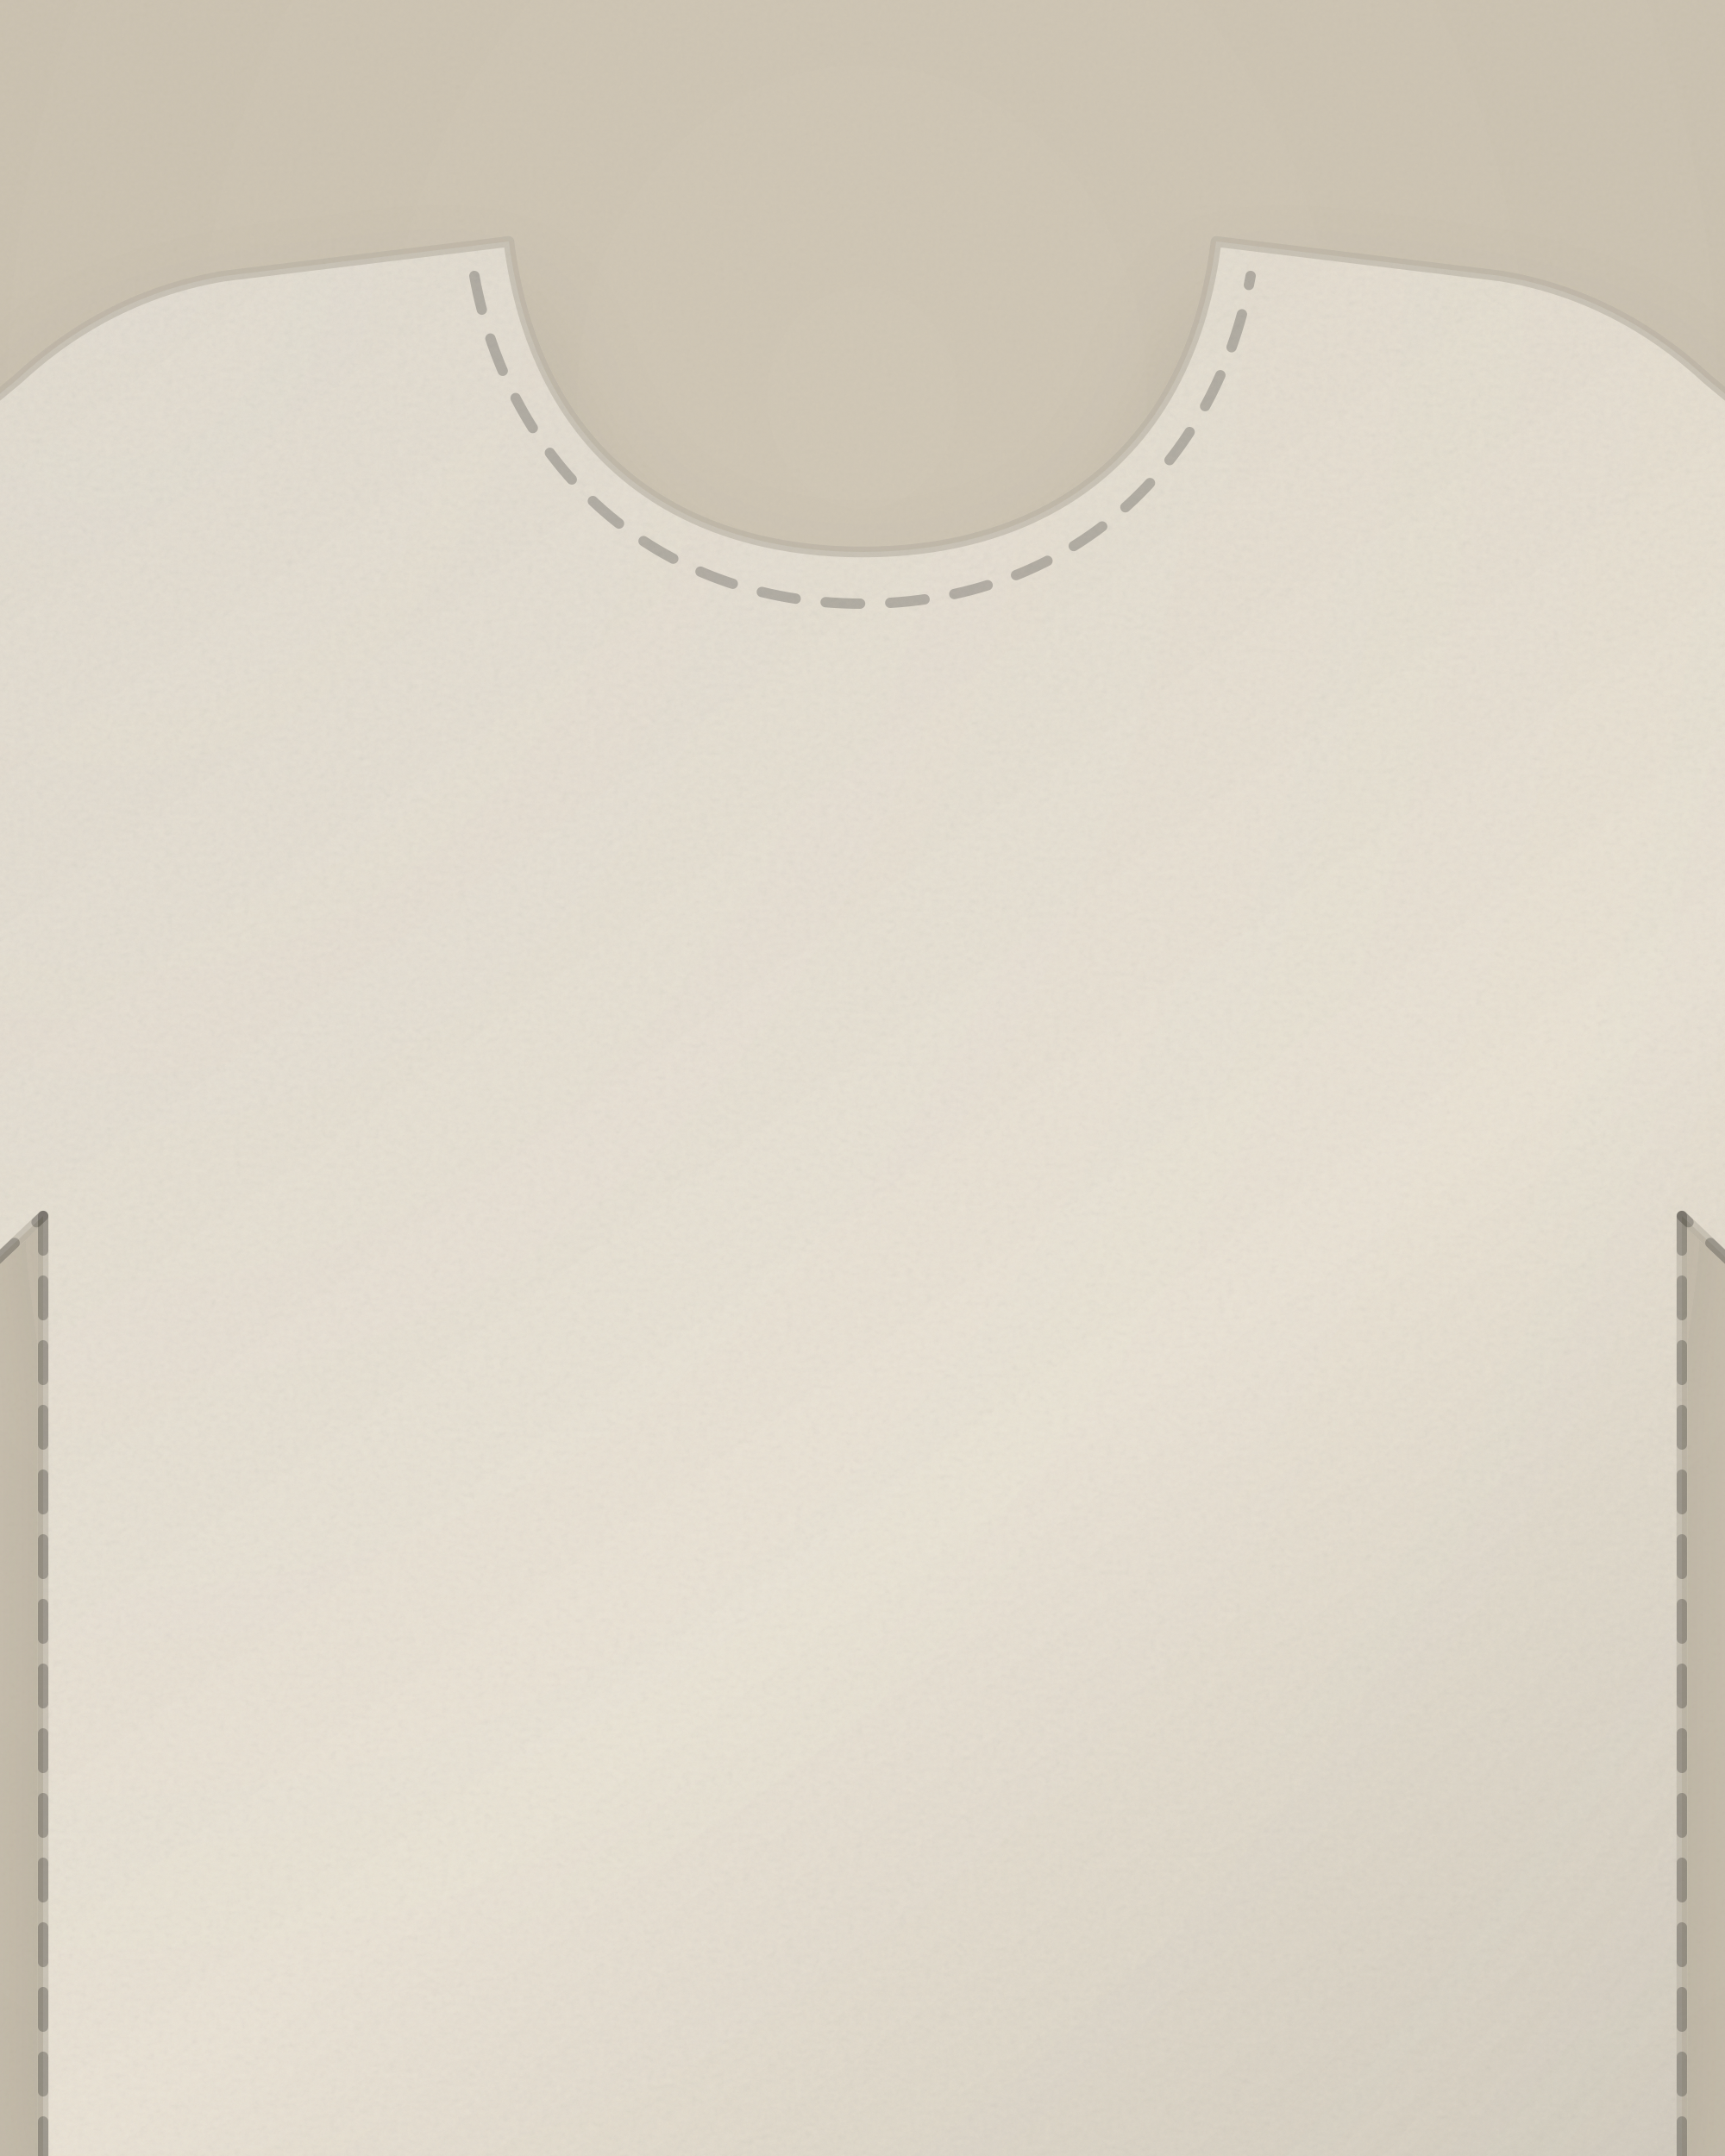
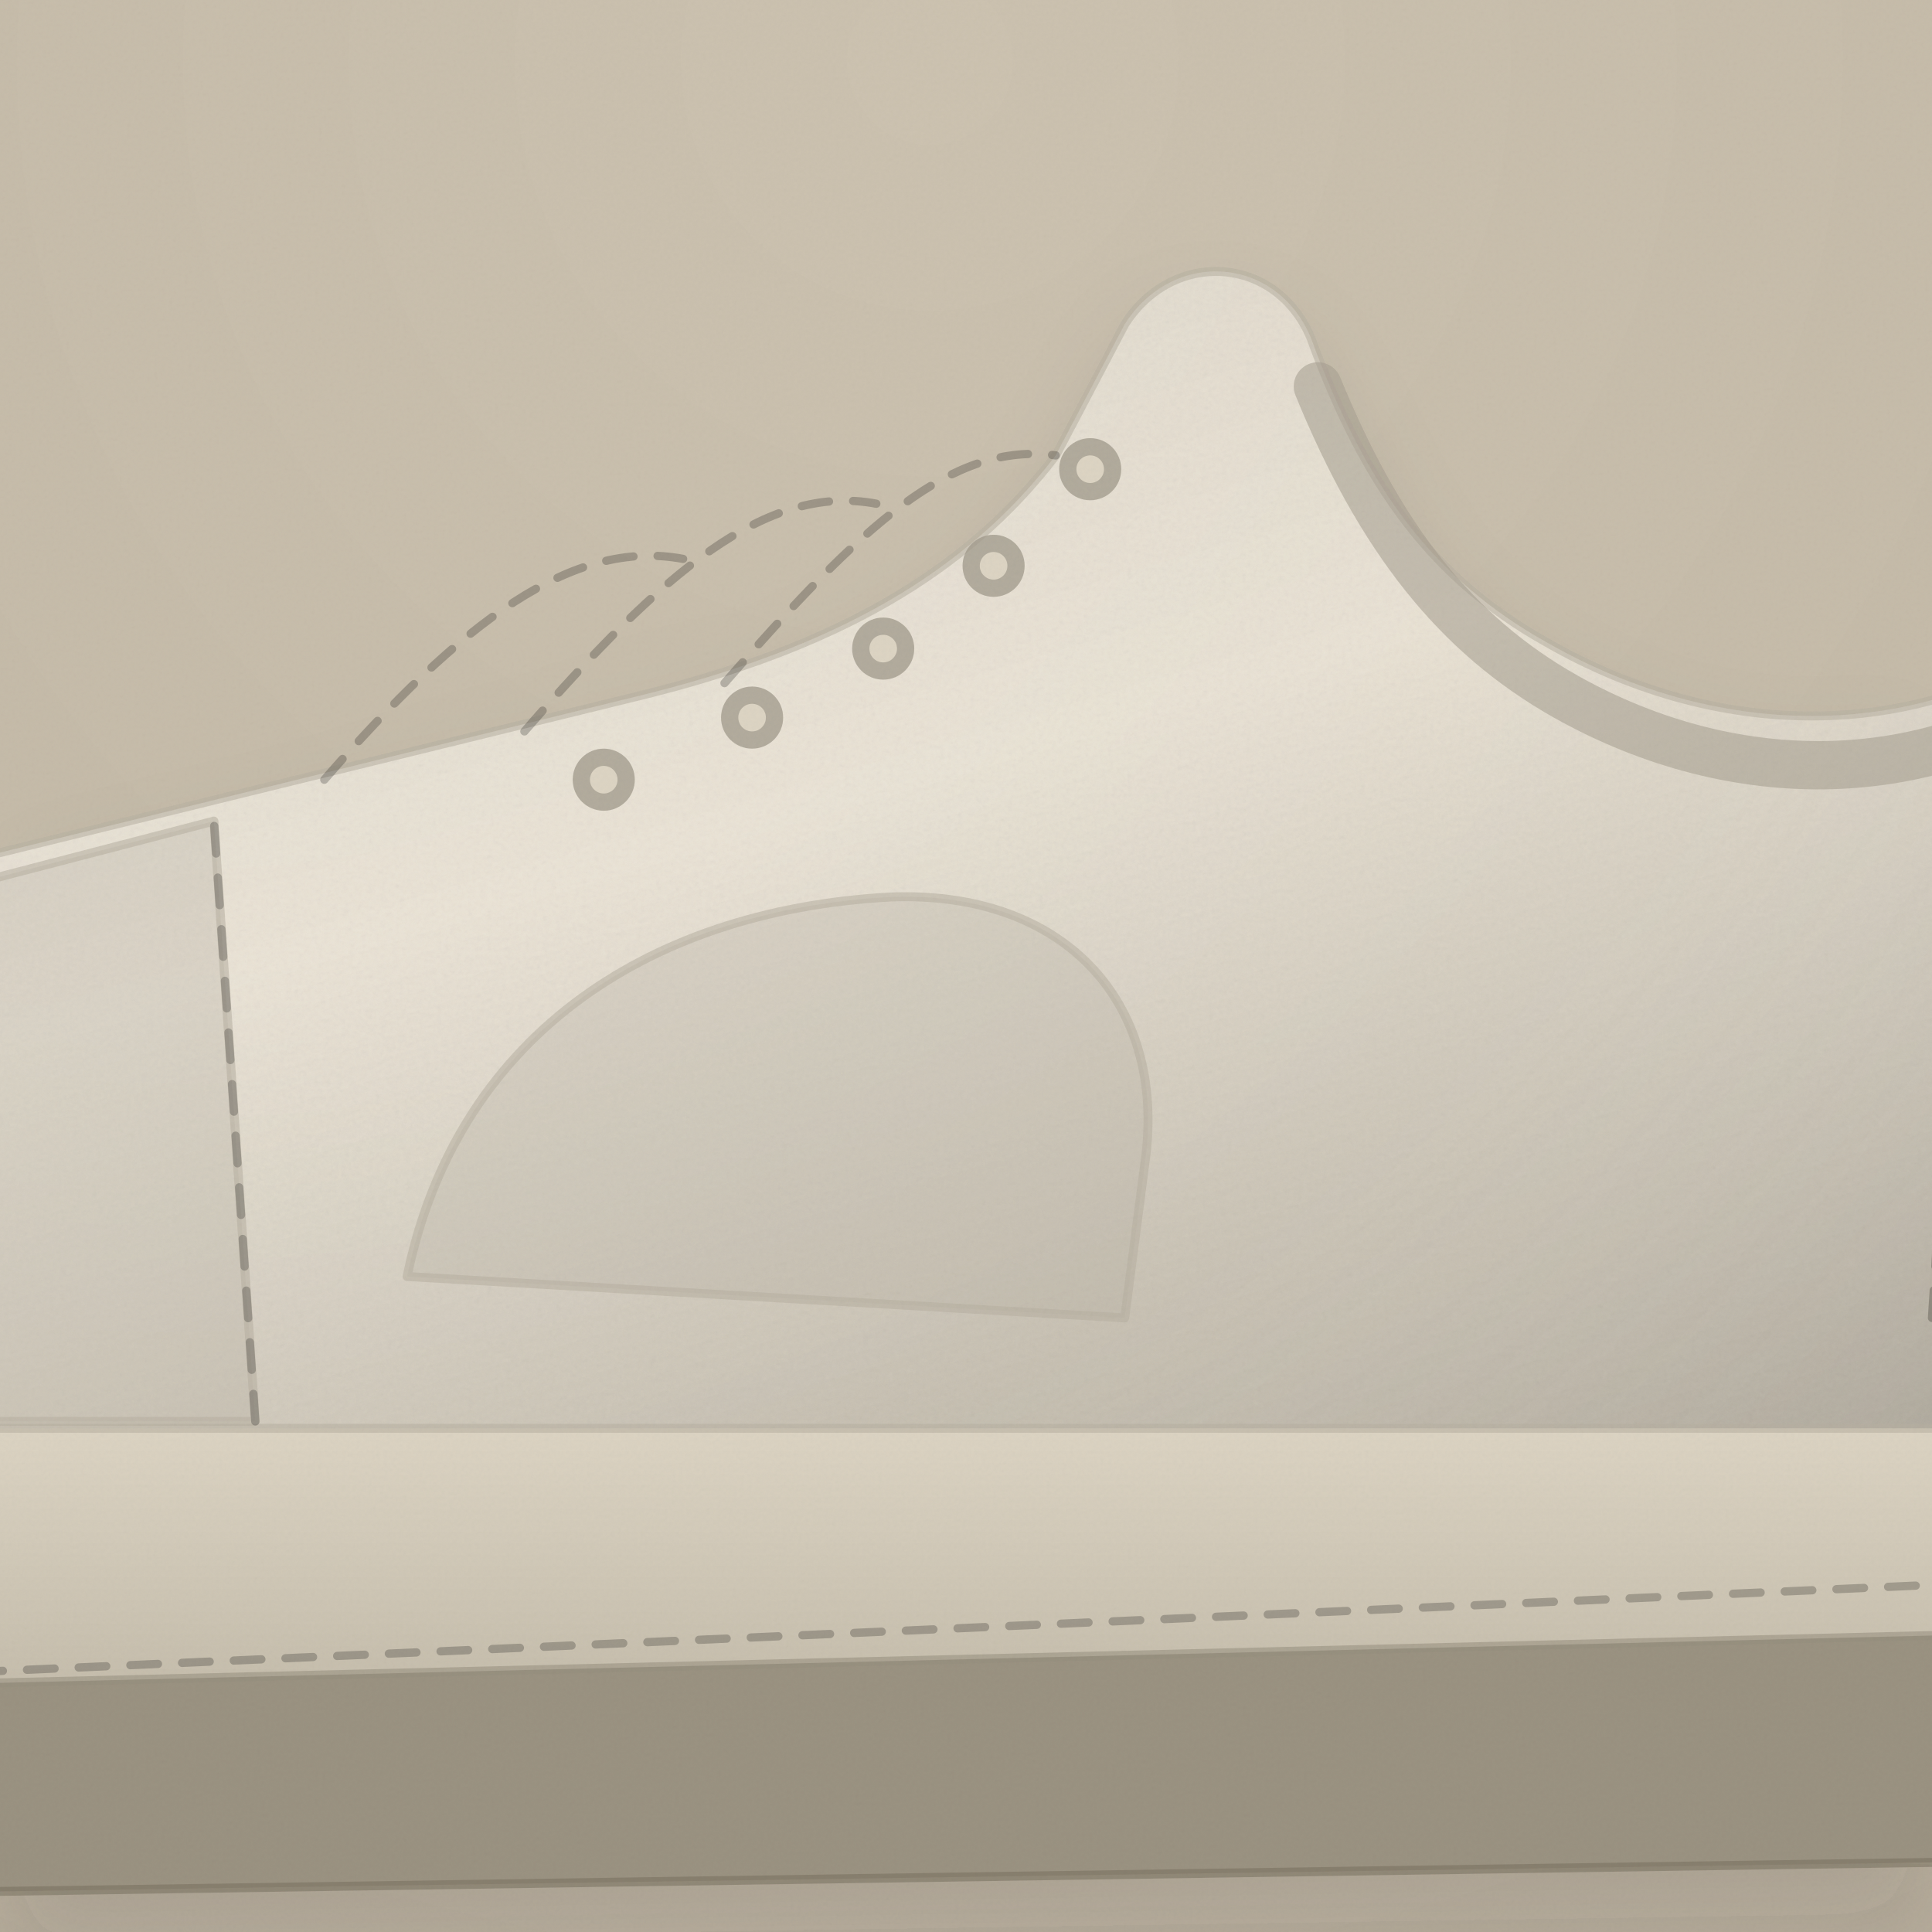
- <svg xmlns="http://www.w3.org/2000/svg" viewBox="300 236 400 500" width="1000" height="1250" role="img" aria-label="camiseta">
+ <svg xmlns="http://www.w3.org/2000/svg" viewBox="330 400 560 420" width="1200" height="1200" role="img" aria-label="zapatilla">
  <defs>
-     <radialGradient id="bg-tee-E8E1D3-detail" cx="50%" cy="36%" r="80%">
-       <stop offset="0%" stop-color="#d0c7b6" />
-       <stop offset="100%" stop-color="#aea594" />
+     <radialGradient id="bg-court-E8E1D3-detail" cx="50%" cy="38%" r="78%">
+       <stop offset="0%" stop-color="#ccc2b0" />
+       <stop offset="100%" stop-color="#aaa08e" />
    </radialGradient>
-     <linearGradient id="cloth-tee-E8E1D3-detail" x1="16%" y1="0%" x2="88%" y2="100%">
+     <linearGradient id="upper-court-E8E1D3-detail" x1="14%" y1="0%" x2="86%" y2="100%">
      <stop offset="0%" stop-color="#dad3c5" />
-       <stop offset="44%" stop-color="#E8E1D3" />
-       <stop offset="100%" stop-color="#b8b1a3" />
+       <stop offset="46%" stop-color="#E8E1D3" />
+       <stop offset="100%" stop-color="#b6afa1" />
    </linearGradient>
-     <radialGradient id="fold-tee-E8E1D3-detail" cx="33%" cy="24%" r="72%">
-       <stop offset="0%" stop-color="#ffffff" stop-opacity="0.18" />
+     <linearGradient id="mid-court-E8E1D3-detail" x1="0%" y1="0%" x2="0%" y2="100%">
+       <stop offset="0%" stop-color="#e4dccb" />
+       <stop offset="100%" stop-color="#c4bcab" />
+     </linearGradient>
+     <radialGradient id="fold-court-E8E1D3-detail" cx="32%" cy="22%" r="74%">
+       <stop offset="0%" stop-color="#ffffff" stop-opacity="0.20" />
      <stop offset="58%" stop-color="#ffffff" stop-opacity="0" />
-       <stop offset="100%" stop-color="#000000" stop-opacity="0.20" />
+       <stop offset="100%" stop-color="#000000" stop-opacity="0.22" />
    </radialGradient>
-     <filter id="grain-tee-E8E1D3-detail">
+     <filter id="grain-court-E8E1D3-detail">
      <feTurbulence type="fractalNoise" baseFrequency="0.9" numOctaves="3" seed="7" />
      <feColorMatrix type="saturate" values="0" />
    </filter>
-     <filter id="drop-tee-E8E1D3-detail" x="-30%" y="-30%" width="160%" height="160%">
-       <feDropShadow dx="0" dy="16" stdDeviation="14" flood-color="#3a3128" flood-opacity="0.10" />
+     <filter id="drop-court-E8E1D3-detail" x="-30%" y="-30%" width="160%" height="160%">
+       <feDropShadow dx="0" dy="14" stdDeviation="13" flood-color="#3a3128" flood-opacity="0.10" />
    </filter>
-     <filter id="weave-tee-E8E1D3-detail">
-       <feTurbulence type="fractalNoise" baseFrequency="0.5 0.72" numOctaves="2" seed="9" result="n" />
+     <filter id="weave-court-E8E1D3-detail">
+       <feTurbulence type="fractalNoise" baseFrequency="0.55 0.72" numOctaves="2" seed="9" result="n" />
      <feColorMatrix in="n" type="saturate" values="0" />
      <feComponentTransfer>
-         <feFuncA type="linear" slope="0.12" />
+         <feFuncA type="linear" slope="0.11" />
      </feComponentTransfer>
    </filter>
-     <clipPath id="body-tee-E8E1D3-detail">
-       <path d="M418,292       C424,340 456,364 500,364 C544,364 576,340 582,292       L648,300 C666,303 682,311 696,324       L848,450 C860,460 862,476 852,489       L788,568 C777,582 758,583 746,571       L690,518 L690,994 C690,1016 677,1028 655,1028       L345,1028 C323,1028 310,1016 310,994       L310,518 L254,571 C242,583 223,582 212,568       L148,489 C138,476 140,460 152,450       L304,324 C318,311 334,303 352,300 Z" />
+     <clipPath id="body-court-E8E1D3-detail">
+       <path d="M176,742 C168,664 214,606 302,584       L514,532 C572,518 610,496 636,462       L656,424 C670,402 700,404 710,428       C726,472 746,498 778,516       C830,546 888,544 930,514       C958,494 992,510 996,548       L1012,686 C1016,720 998,742 964,744       L176,744 Z" />
    </clipPath>
  </defs>
-   <rect x="-400" y="-400" width="1800" height="2050" fill="url(#bg-tee-E8E1D3-detail)" />
-   <ellipse cx="500" cy="1120" rx="248" ry="30" fill="#3a3128" opacity="0.07" />
-   <g filter="url(#drop-tee-E8E1D3-detail)">
-     <path d="M418,292       C424,340 456,364 500,364 C544,364 576,340 582,292       L648,300 C666,303 682,311 696,324       L848,450 C860,460 862,476 852,489       L788,568 C777,582 758,583 746,571       L690,518 L690,994 C690,1016 677,1028 655,1028       L345,1028 C323,1028 310,1016 310,994       L310,518 L254,571 C242,583 223,582 212,568       L148,489 C138,476 140,460 152,450       L304,324 C318,311 334,303 352,300 Z" fill="url(#cloth-tee-E8E1D3-detail)" />
-     <g clip-path="url(#body-tee-E8E1D3-detail)">
-       <rect x="0" y="0" width="1000" height="1250" fill="url(#fold-tee-E8E1D3-detail)" />
-       <rect x="0" y="0" width="1000" height="1250" filter="url(#weave-tee-E8E1D3-detail)" opacity="0.6" />
+   <rect x="-400" y="-400" width="2000" height="2000" fill="url(#bg-court-E8E1D3-detail)" />
+   <ellipse cx="600" cy="890" rx="440" ry="26" fill="#3a3128" opacity="0.07" />
+   <g filter="url(#drop-court-E8E1D3-detail)">
+     <path d="M152,826 C146,802 164,786 198,784 L1008,760       C1046,758 1066,774 1068,800 L1070,822       C1072,850 1050,866 1012,868 L212,880       C172,882 152,864 152,826 Z" fill="#9a9281" />
+     <path d="M152,826 C146,802 164,786 198,784 L1008,760       C1046,758 1066,774 1068,800 L1070,822       C1072,850 1050,866 1012,868 L212,880       C172,882 152,864 152,826 Z" fill="none" stroke="#78705f" stroke-opacity="0.55" stroke-width="2.6" stroke-linejoin="round" />
+     <path d="M158,802 C150,762 176,734 222,732 L990,716       C1034,714 1058,742 1056,782 L1056,800 L158,822 Z" fill="url(#mid-court-E8E1D3-detail)" />
+     <path d="M158,802 C150,762 176,734 222,732 L990,716       C1034,714 1058,742 1056,782 L1056,800 L158,822 Z" fill="none" stroke="#968e7d" stroke-opacity="0.55" stroke-width="2.6" stroke-linejoin="round" />
+     <path d="M176,742 C168,664 214,606 302,584       L514,532 C572,518 610,496 636,462       L656,424 C670,402 700,404 710,428       C726,472 746,498 778,516       C830,546 888,544 930,514       C958,494 992,510 996,548       L1012,686 C1016,720 998,742 964,744       L176,744 Z" fill="url(#upper-court-E8E1D3-detail)" />
+     <g clip-path="url(#body-court-E8E1D3-detail)">
+       <rect x="0" y="0" width="1200" height="1200" fill="url(#fold-court-E8E1D3-detail)" />
+       <rect x="0" y="0" width="1200" height="1200" filter="url(#weave-court-E8E1D3-detail)" opacity="0.6" />
+       <path d="M176,742 C170,672 210,616 292,594 L392,568 L404,742 Z" fill="#b6afa1" fill-opacity="0.30" />
+       <path d="M176,742 C170,672 210,616 292,594 L392,568 L404,742 Z" fill="none" stroke="#b6afa1" stroke-opacity="0.55" stroke-width="2.6" stroke-linejoin="round" />
+       <path d="M902,528 C934,536 966,530 984,518 L1008,700 L890,712 Z" fill="#b6afa1" fill-opacity="0.30" />
+       <path d="M902,528 C934,536 966,530 984,518 L1008,700 L890,712 Z" fill="none" stroke="#b6afa1" stroke-opacity="0.55" stroke-width="2.6" stroke-linejoin="round" />
+       <path d="M448,700 C462,632 516,594 588,590 C638,588 668,620 662,666 L656,712 Z" fill="#b6afa1" fill-opacity="0.30" />
+       <path d="M448,700 C462,632 516,594 588,590 C638,588 668,620 662,666 L656,712 Z" fill="none" stroke="#b6afa1" stroke-opacity="0.55" stroke-width="2.6" stroke-linejoin="round" />
    </g>
-     <path d="M418,292       C424,340 456,364 500,364 C544,364 576,340 582,292       L648,300 C666,303 682,311 696,324       L848,450 C860,460 862,476 852,489       L788,568 C777,582 758,583 746,571       L690,518 L690,994 C690,1016 677,1028 655,1028       L345,1028 C323,1028 310,1016 310,994       L310,518 L254,571 C242,583 223,582 212,568       L148,489 C138,476 140,460 152,450       L304,324 C318,311 334,303 352,300 Z" fill="none" stroke="#b8b1a3" stroke-opacity="0.6" stroke-width="2.5" stroke-linejoin="round" />
+     <path d="M176,742 C168,664 214,606 302,584       L514,532 C572,518 610,496 636,462       L656,424 C670,402 700,404 710,428       C726,472 746,498 778,516       C830,546 888,544 930,514       C958,494 992,510 996,548       L1012,686 C1016,720 998,742 964,744       L176,744 Z" fill="none" stroke="#b6afa1" stroke-opacity="0.55" stroke-width="2.6" stroke-linejoin="round" />
+     <path d="M712,442 C730,486 752,514 784,532 C834,560 890,558 932,528" fill="none" stroke="#a49d8f" stroke-opacity="0.55" stroke-width="14" stroke-linecap="round" />
    <g fill="none" stroke="rgba(0,0,0,0.22)" stroke-width="2.4" stroke-dasharray="8 7" stroke-linecap="round">
-       <path d="M690,518 L690,994" />
-       <path d="M310,518 L310,994" />
-       <path d="M410,300 C418,344 452,376 500,376 C548,376 582,344 590,300" />
-       <path d="M746,571 L690,518" />
-       <path d="M254,571 L310,518" />
+       <path d="M404,742 L392,568" />
+       <path d="M890,712 L902,528" />
+       <path d="M158,822 L1056,782" />
+       <path d="M540,528 C580,482 606,458 636,462" />
+       <path d="M482,542 C522,496 552,470 584,476" />
+       <path d="M424,556 C464,510 496,486 528,492" />
    </g>
+     <circle cx="505" cy="556" r="9" fill="#a0998b" fill-opacity="0.75" />
+     <circle cx="505" cy="556" r="4" fill="#dcd4c3" />
+     <circle cx="548" cy="538" r="9" fill="#a0998b" fill-opacity="0.75" />
+     <circle cx="548" cy="538" r="4" fill="#dcd4c3" />
+     <circle cx="586" cy="518" r="9" fill="#a0998b" fill-opacity="0.75" />
+     <circle cx="586" cy="518" r="4" fill="#dcd4c3" />
+     <circle cx="618" cy="494" r="9" fill="#a0998b" fill-opacity="0.75" />
+     <circle cx="618" cy="494" r="4" fill="#dcd4c3" />
+     <circle cx="646" cy="466" r="9" fill="#a0998b" fill-opacity="0.75" />
+     <circle cx="646" cy="466" r="4" fill="#dcd4c3" />
  </g>
-   <rect x="-400" y="-400" width="1800" height="2050" filter="url(#grain-tee-E8E1D3-detail)" opacity="0.05" style="mix-blend-mode:multiply" />
+   <rect x="-400" y="-400" width="2000" height="2000" filter="url(#grain-court-E8E1D3-detail)" opacity="0.05" style="mix-blend-mode:multiply" />
</svg>
